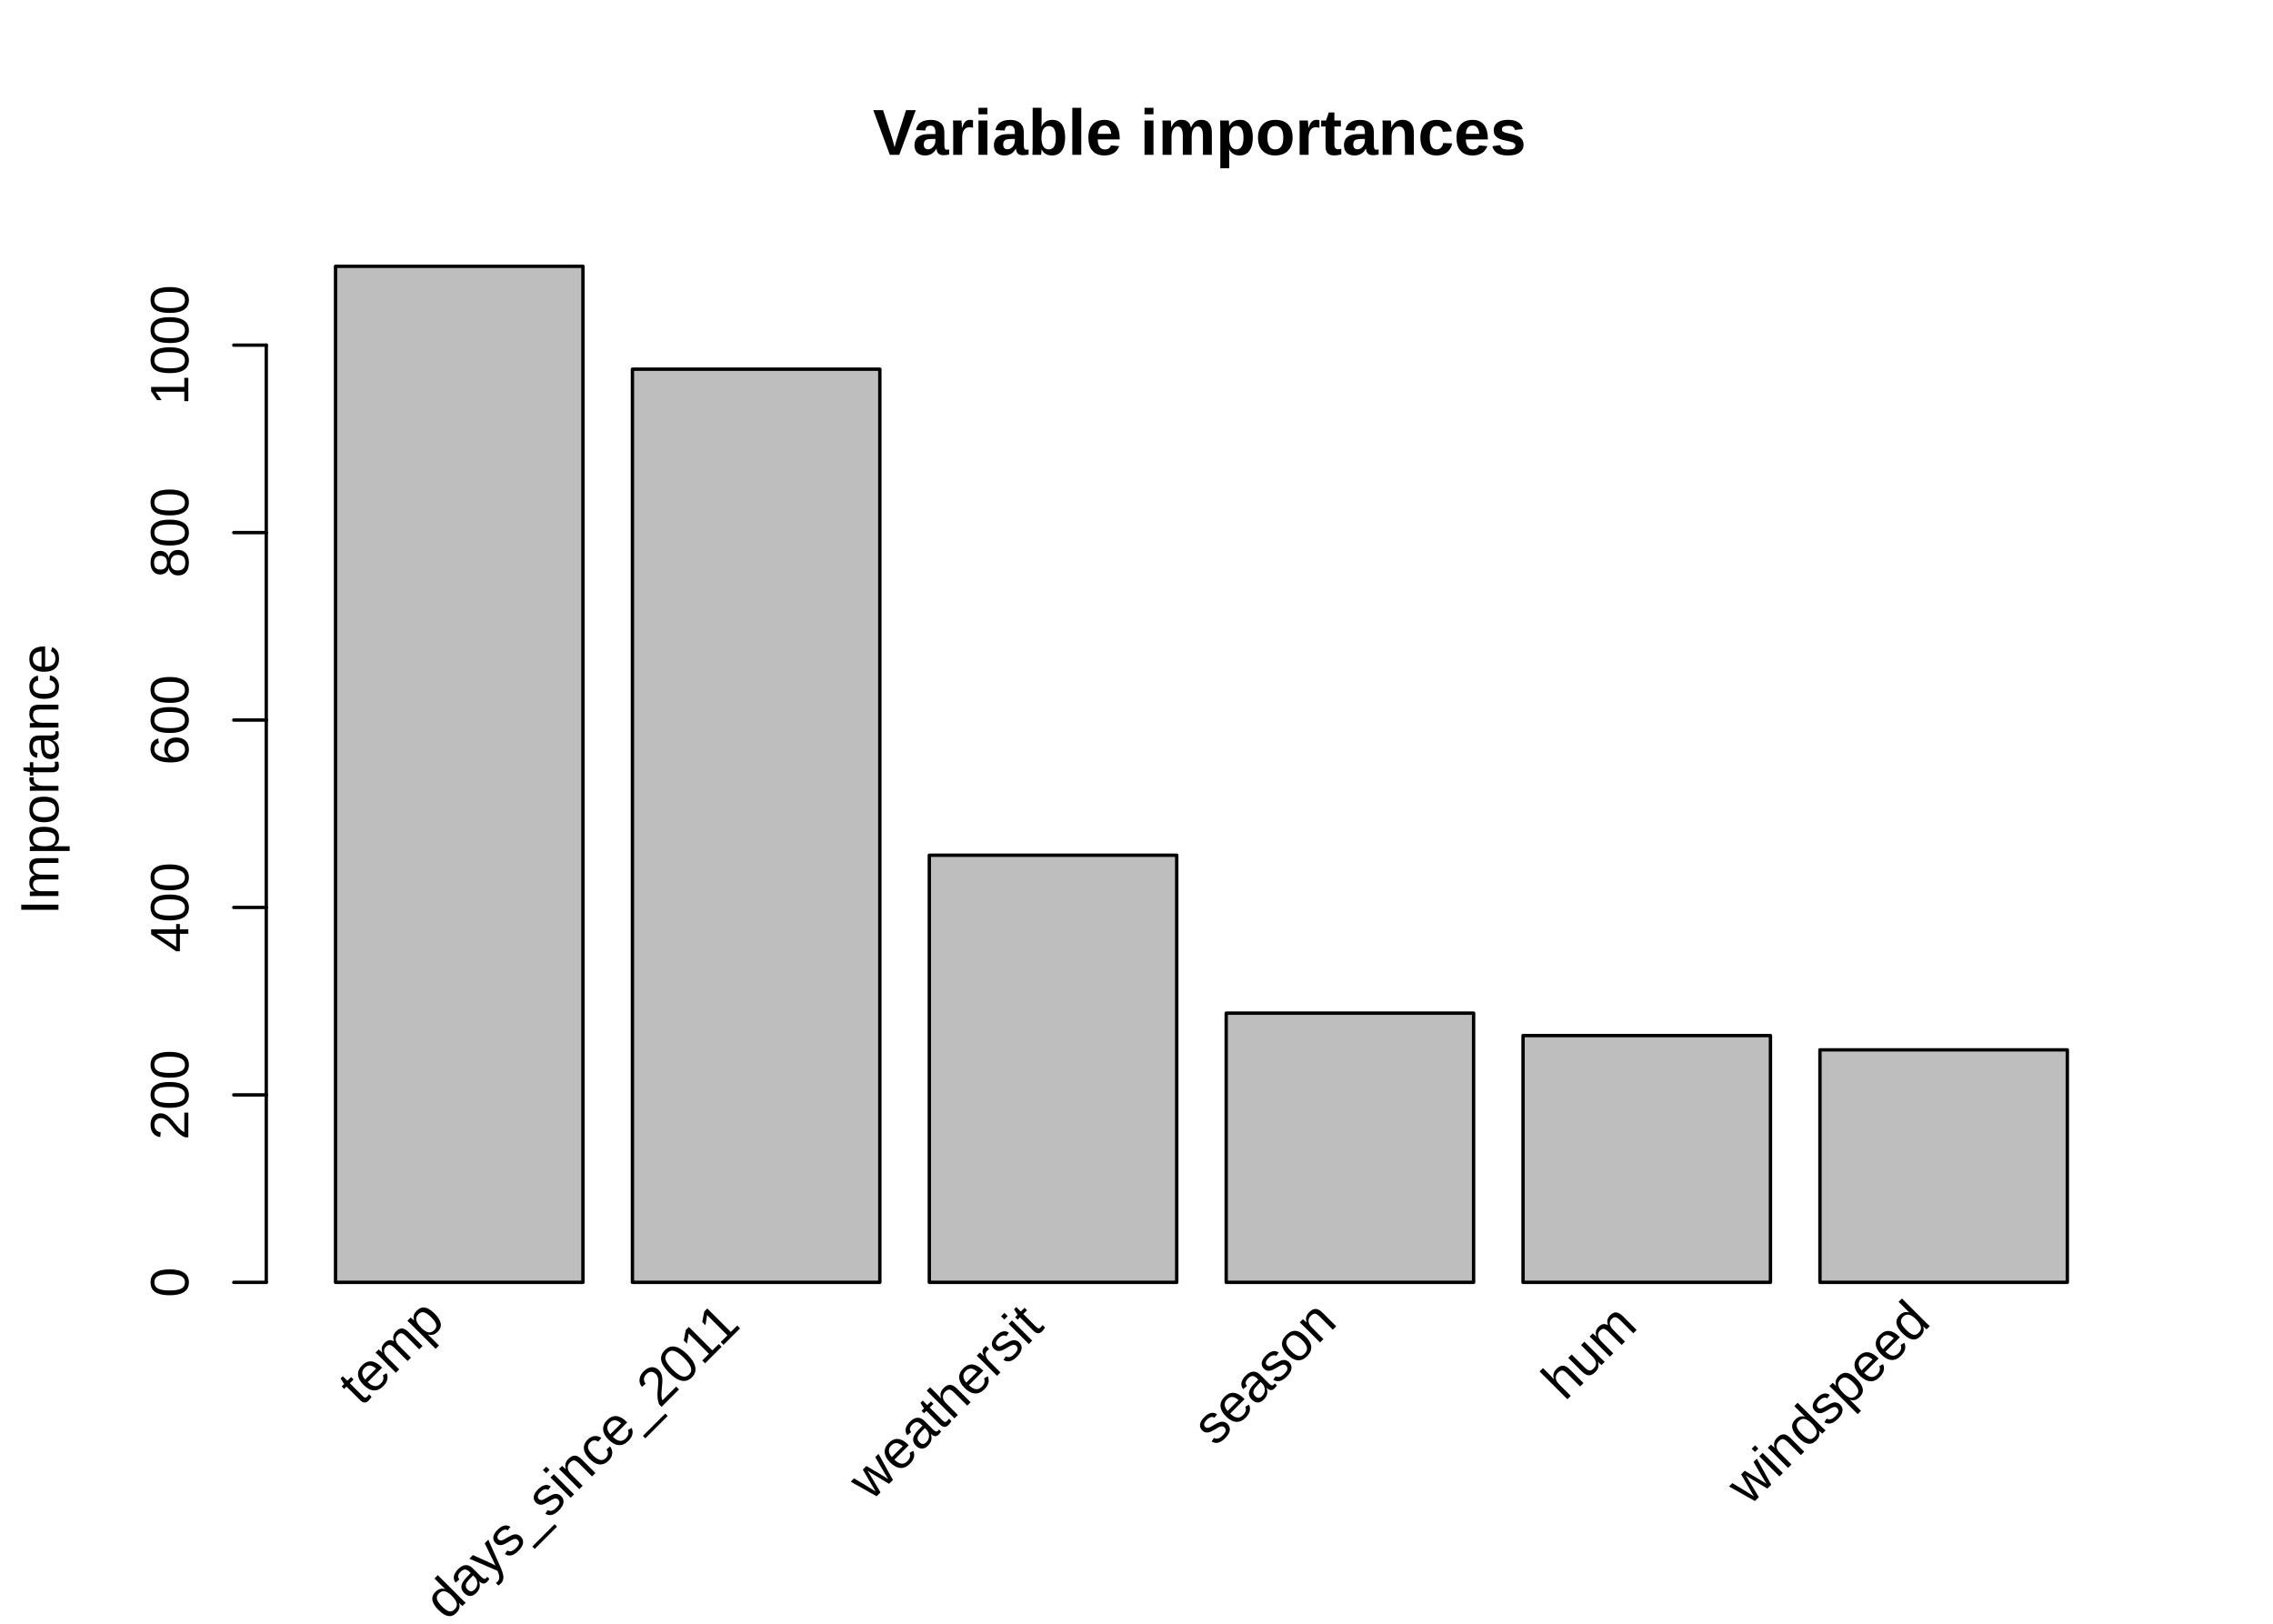
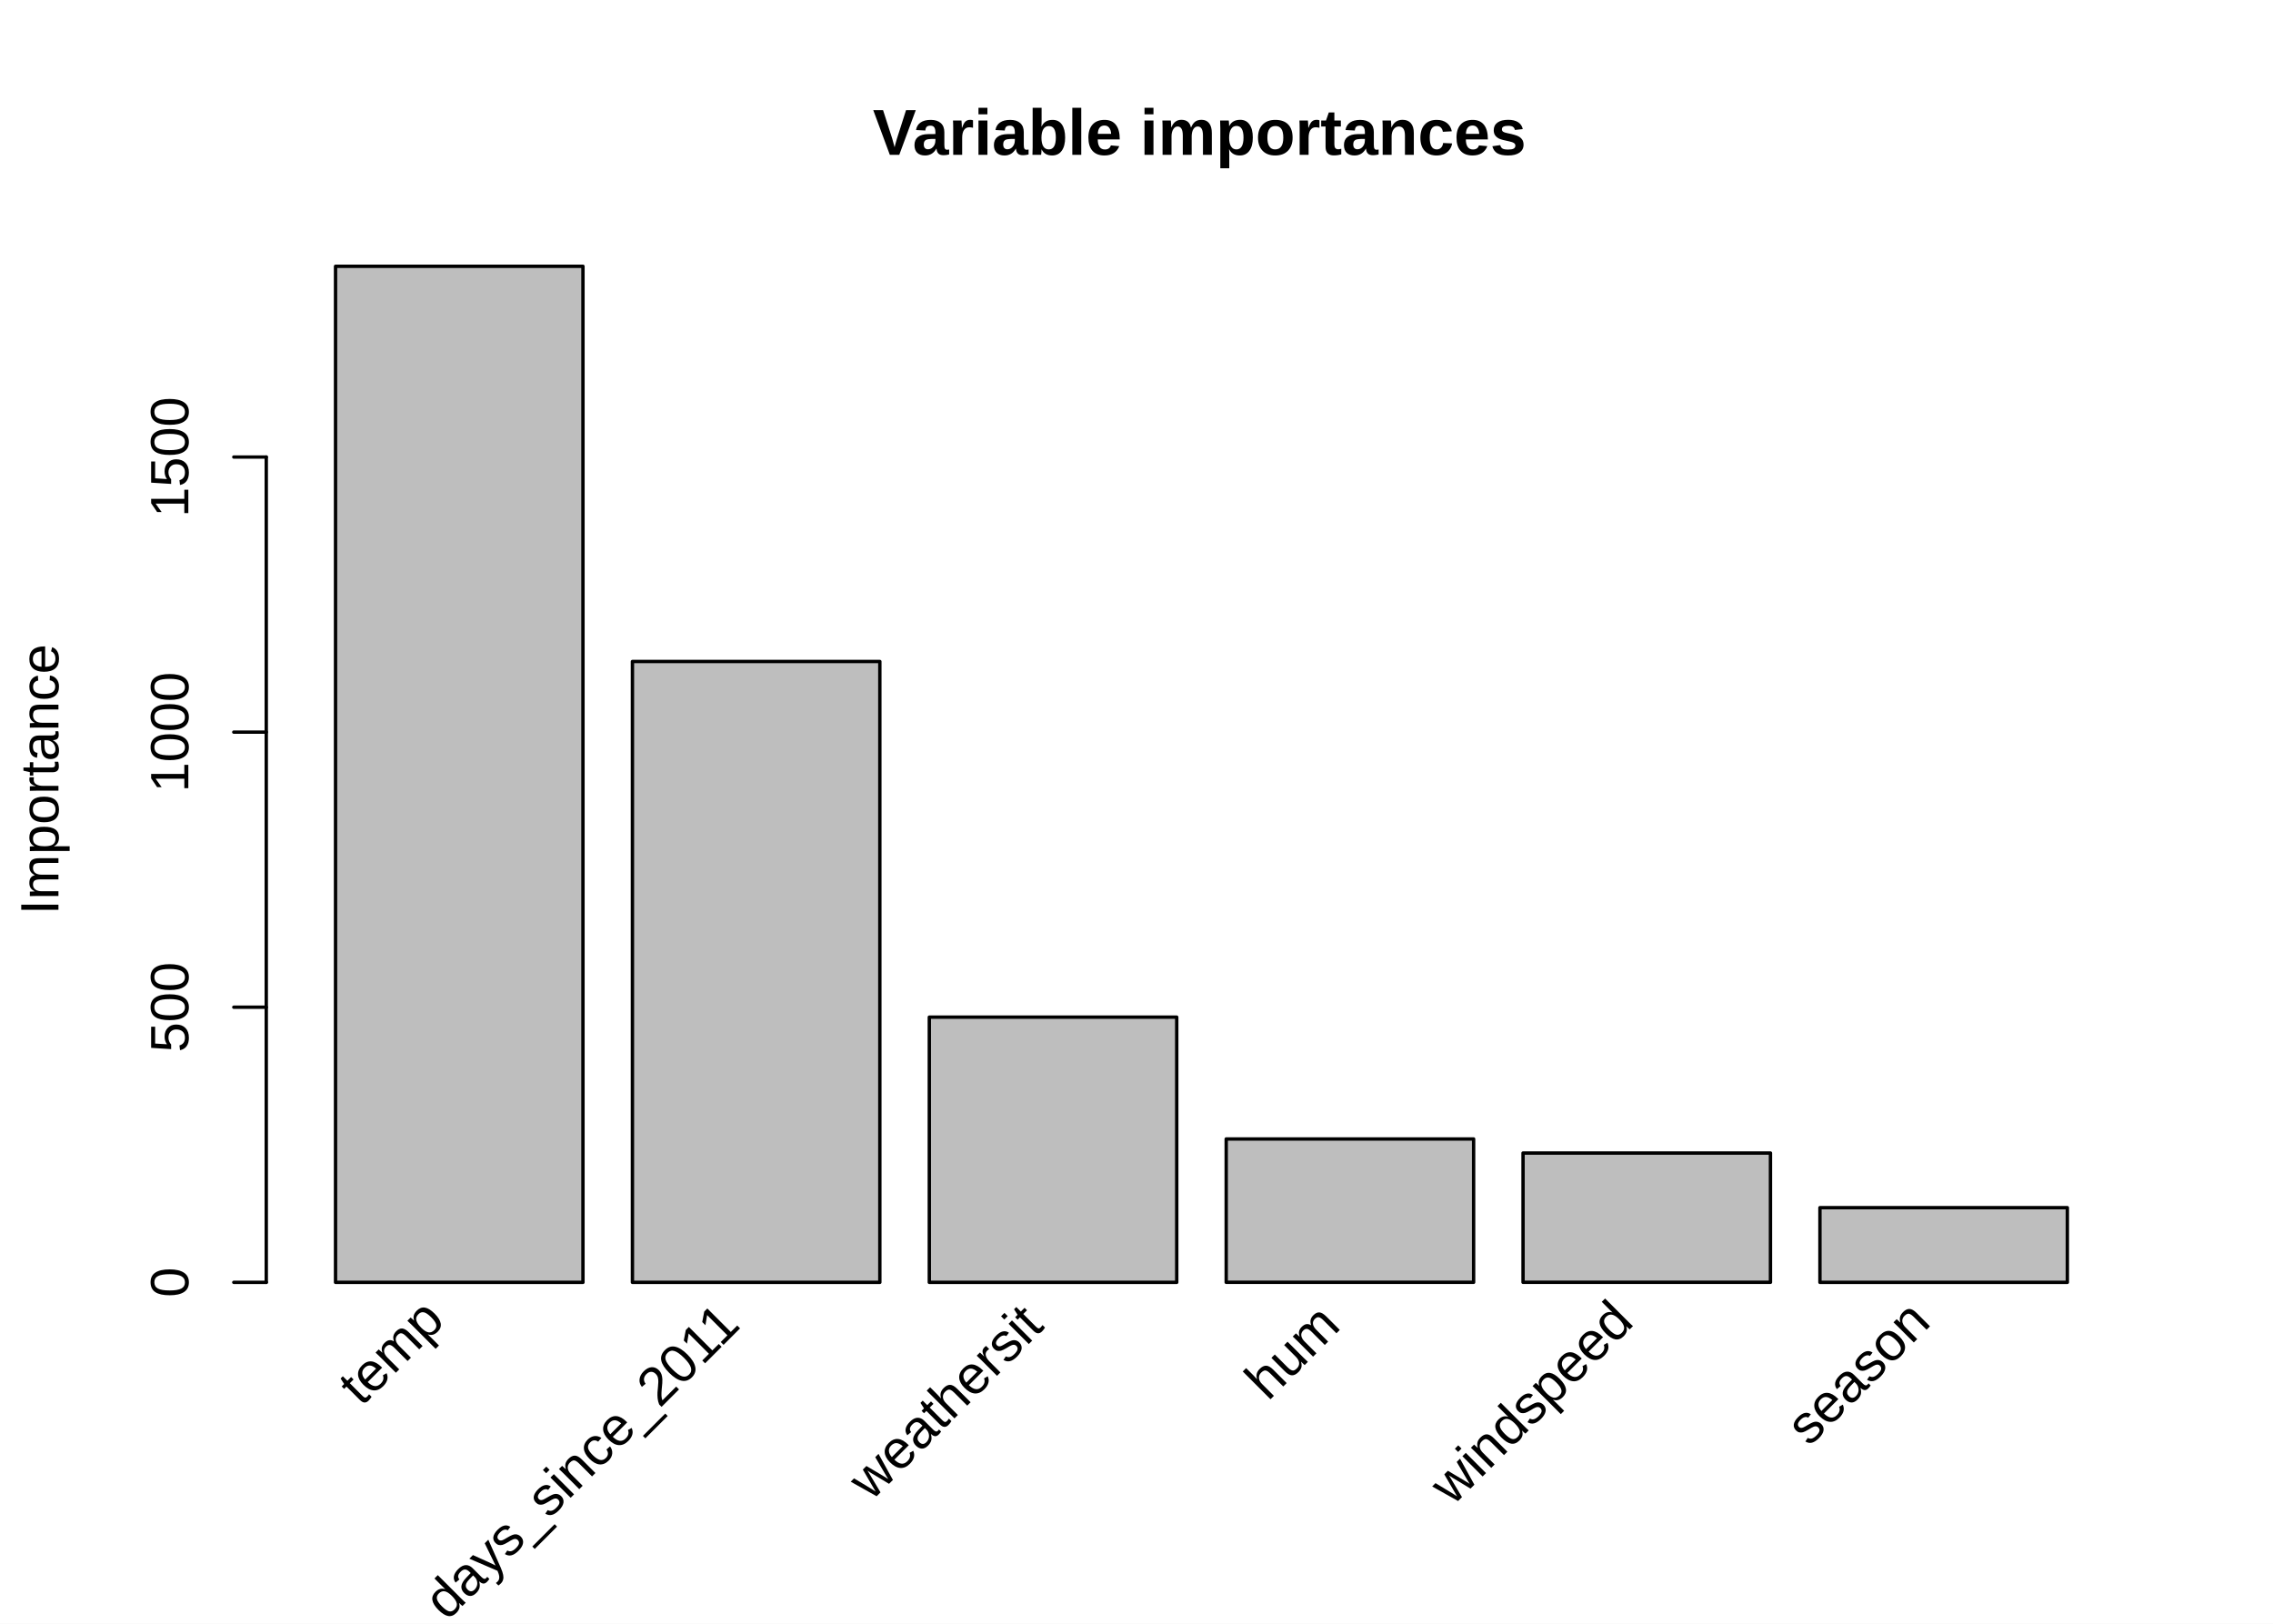
<svg xmlns="http://www.w3.org/2000/svg" viewBox="0 0 504.00 360.00">
  <defs>
    <style type="text/css">
    line, polyline, path, rect, circle {
      fill: none;
      stroke: #000000;
      stroke-linecap: round;
      stroke-linejoin: round;
      stroke-miterlimit: 10.00;
    }
  </style>
  </defs>
  <rect width="100%" height="100%" style="stroke: none; fill: #FFFFFF;" />
  <rect x="74.40" y="59.04" width="54.86" height="225.27" style="stroke-width: 0.75; fill: #BEBEBE;" />
-   <rect x="140.23" y="81.85" width="54.86" height="202.46" style="stroke-width: 0.75; fill: #BEBEBE;" />
-   <rect x="206.06" y="189.61" width="54.86" height="94.70" style="stroke-width: 0.75; fill: #BEBEBE;" />
-   <rect x="271.89" y="224.62" width="54.86" height="59.69" style="stroke-width: 0.75; fill: #BEBEBE;" />
-   <rect x="337.71" y="229.60" width="54.86" height="54.71" style="stroke-width: 0.75; fill: #BEBEBE;" />
-   <rect x="403.54" y="232.76" width="54.86" height="51.55" style="stroke-width: 0.75; fill: #BEBEBE;" />
+   <rect x="140.23" y="146.66" width="54.86" height="137.65" style="stroke-width: 0.75; fill: #BEBEBE;" />
+   <rect x="206.06" y="225.51" width="54.86" height="58.80" style="stroke-width: 0.75; fill: #BEBEBE;" />
+   <rect x="271.89" y="252.52" width="54.86" height="31.78" style="stroke-width: 0.75; fill: #BEBEBE;" />
+   <rect x="337.71" y="255.64" width="54.86" height="28.66" style="stroke-width: 0.75; fill: #BEBEBE;" />
+   <rect x="403.54" y="267.75" width="54.86" height="16.56" style="stroke-width: 0.75; fill: #BEBEBE;" />
  <text x="193.54" y="34.33" style="font-size: 14.40px; font-weight: bold; font-family: Liberation Sans;" textLength="145.72px" lengthAdjust="spacingAndGlyphs">Variable importances</text>
  <text transform="translate(12.96,202.81) rotate(-90)" style="font-size: 12.00px; font-family: Liberation Sans;" textLength="60.03px" lengthAdjust="spacingAndGlyphs">Importance</text>
-   <line x1="59.04" y1="284.31" x2="59.04" y2="76.52" style="stroke-width: 0.75;" />
+   <line x1="59.04" y1="284.31" x2="59.04" y2="101.33" style="stroke-width: 0.75;" />
  <line x1="59.04" y1="284.31" x2="51.84" y2="284.31" style="stroke-width: 0.75;" />
-   <line x1="59.04" y1="242.75" x2="51.84" y2="242.75" style="stroke-width: 0.75;" />
-   <line x1="59.04" y1="201.19" x2="51.84" y2="201.19" style="stroke-width: 0.75;" />
-   <line x1="59.04" y1="159.64" x2="51.84" y2="159.64" style="stroke-width: 0.75;" />
-   <line x1="59.04" y1="118.08" x2="51.84" y2="118.08" style="stroke-width: 0.75;" />
-   <line x1="59.04" y1="76.52" x2="51.84" y2="76.52" style="stroke-width: 0.75;" />
+   <line x1="59.04" y1="223.31" x2="51.84" y2="223.31" style="stroke-width: 0.75;" />
+   <line x1="59.04" y1="162.32" x2="51.84" y2="162.32" style="stroke-width: 0.75;" />
+   <line x1="59.04" y1="101.33" x2="51.84" y2="101.33" style="stroke-width: 0.75;" />
  <text transform="translate(41.76,287.64) rotate(-90)" style="font-size: 12.00px; font-family: Liberation Sans;" textLength="6.67px" lengthAdjust="spacingAndGlyphs">0</text>
-   <text transform="translate(41.76,252.76) rotate(-90)" style="font-size: 12.00px; font-family: Liberation Sans;" textLength="20.02px" lengthAdjust="spacingAndGlyphs">200</text>
-   <text transform="translate(41.76,211.20) rotate(-90)" style="font-size: 12.00px; font-family: Liberation Sans;" textLength="20.02px" lengthAdjust="spacingAndGlyphs">400</text>
-   <text transform="translate(41.76,169.65) rotate(-90)" style="font-size: 12.00px; font-family: Liberation Sans;" textLength="20.02px" lengthAdjust="spacingAndGlyphs">600</text>
-   <text transform="translate(41.76,128.09) rotate(-90)" style="font-size: 12.00px; font-family: Liberation Sans;" textLength="20.02px" lengthAdjust="spacingAndGlyphs">800</text>
-   <text transform="translate(41.76,89.87) rotate(-90)" style="font-size: 12.00px; font-family: Liberation Sans;" textLength="26.70px" lengthAdjust="spacingAndGlyphs">1000</text>
+   <text transform="translate(41.76,233.32) rotate(-90)" style="font-size: 12.00px; font-family: Liberation Sans;" textLength="20.02px" lengthAdjust="spacingAndGlyphs">500</text>
+   <text transform="translate(41.76,175.67) rotate(-90)" style="font-size: 12.00px; font-family: Liberation Sans;" textLength="26.70px" lengthAdjust="spacingAndGlyphs">1000</text>
+   <text transform="translate(41.76,114.68) rotate(-90)" style="font-size: 12.00px; font-family: Liberation Sans;" textLength="26.70px" lengthAdjust="spacingAndGlyphs">1500</text>
  <text transform="translate(80.12,312.01) rotate(-45)" style="font-size: 12.00px; font-family: Liberation Sans;" textLength="33.35px" lengthAdjust="spacingAndGlyphs">temp  </text>
  <text transform="translate(99.09,359.52) rotate(-45)" style="font-size: 12.00px; font-family: Liberation Sans;" textLength="100.07px" lengthAdjust="spacingAndGlyphs">days_since_2011  </text>
  <text transform="translate(193.13,332.98) rotate(-45)" style="font-size: 12.00px; font-family: Liberation Sans;" textLength="61.36px" lengthAdjust="spacingAndGlyphs">weathersit  </text>
-   <text transform="translate(269.47,320.87) rotate(-45)" style="font-size: 12.00px; font-family: Liberation Sans;" textLength="45.36px" lengthAdjust="spacingAndGlyphs">season  </text>
-   <text transform="translate(346.95,310.81) rotate(-45)" style="font-size: 12.00px; font-family: Liberation Sans;" textLength="30.01px" lengthAdjust="spacingAndGlyphs">hum  </text>
-   <text transform="translate(387.88,334.04) rotate(-45)" style="font-size: 12.00px; font-family: Liberation Sans;" textLength="64.04px" lengthAdjust="spacingAndGlyphs">windspeed  </text>
+   <text transform="translate(281.13,310.81) rotate(-45)" style="font-size: 12.00px; font-family: Liberation Sans;" textLength="30.01px" lengthAdjust="spacingAndGlyphs">hum  </text>
+   <text transform="translate(322.06,334.04) rotate(-45)" style="font-size: 12.00px; font-family: Liberation Sans;" textLength="64.04px" lengthAdjust="spacingAndGlyphs">windspeed  </text>
+   <text transform="translate(401.13,320.87) rotate(-45)" style="font-size: 12.00px; font-family: Liberation Sans;" textLength="45.36px" lengthAdjust="spacingAndGlyphs">season  </text>
</svg>
